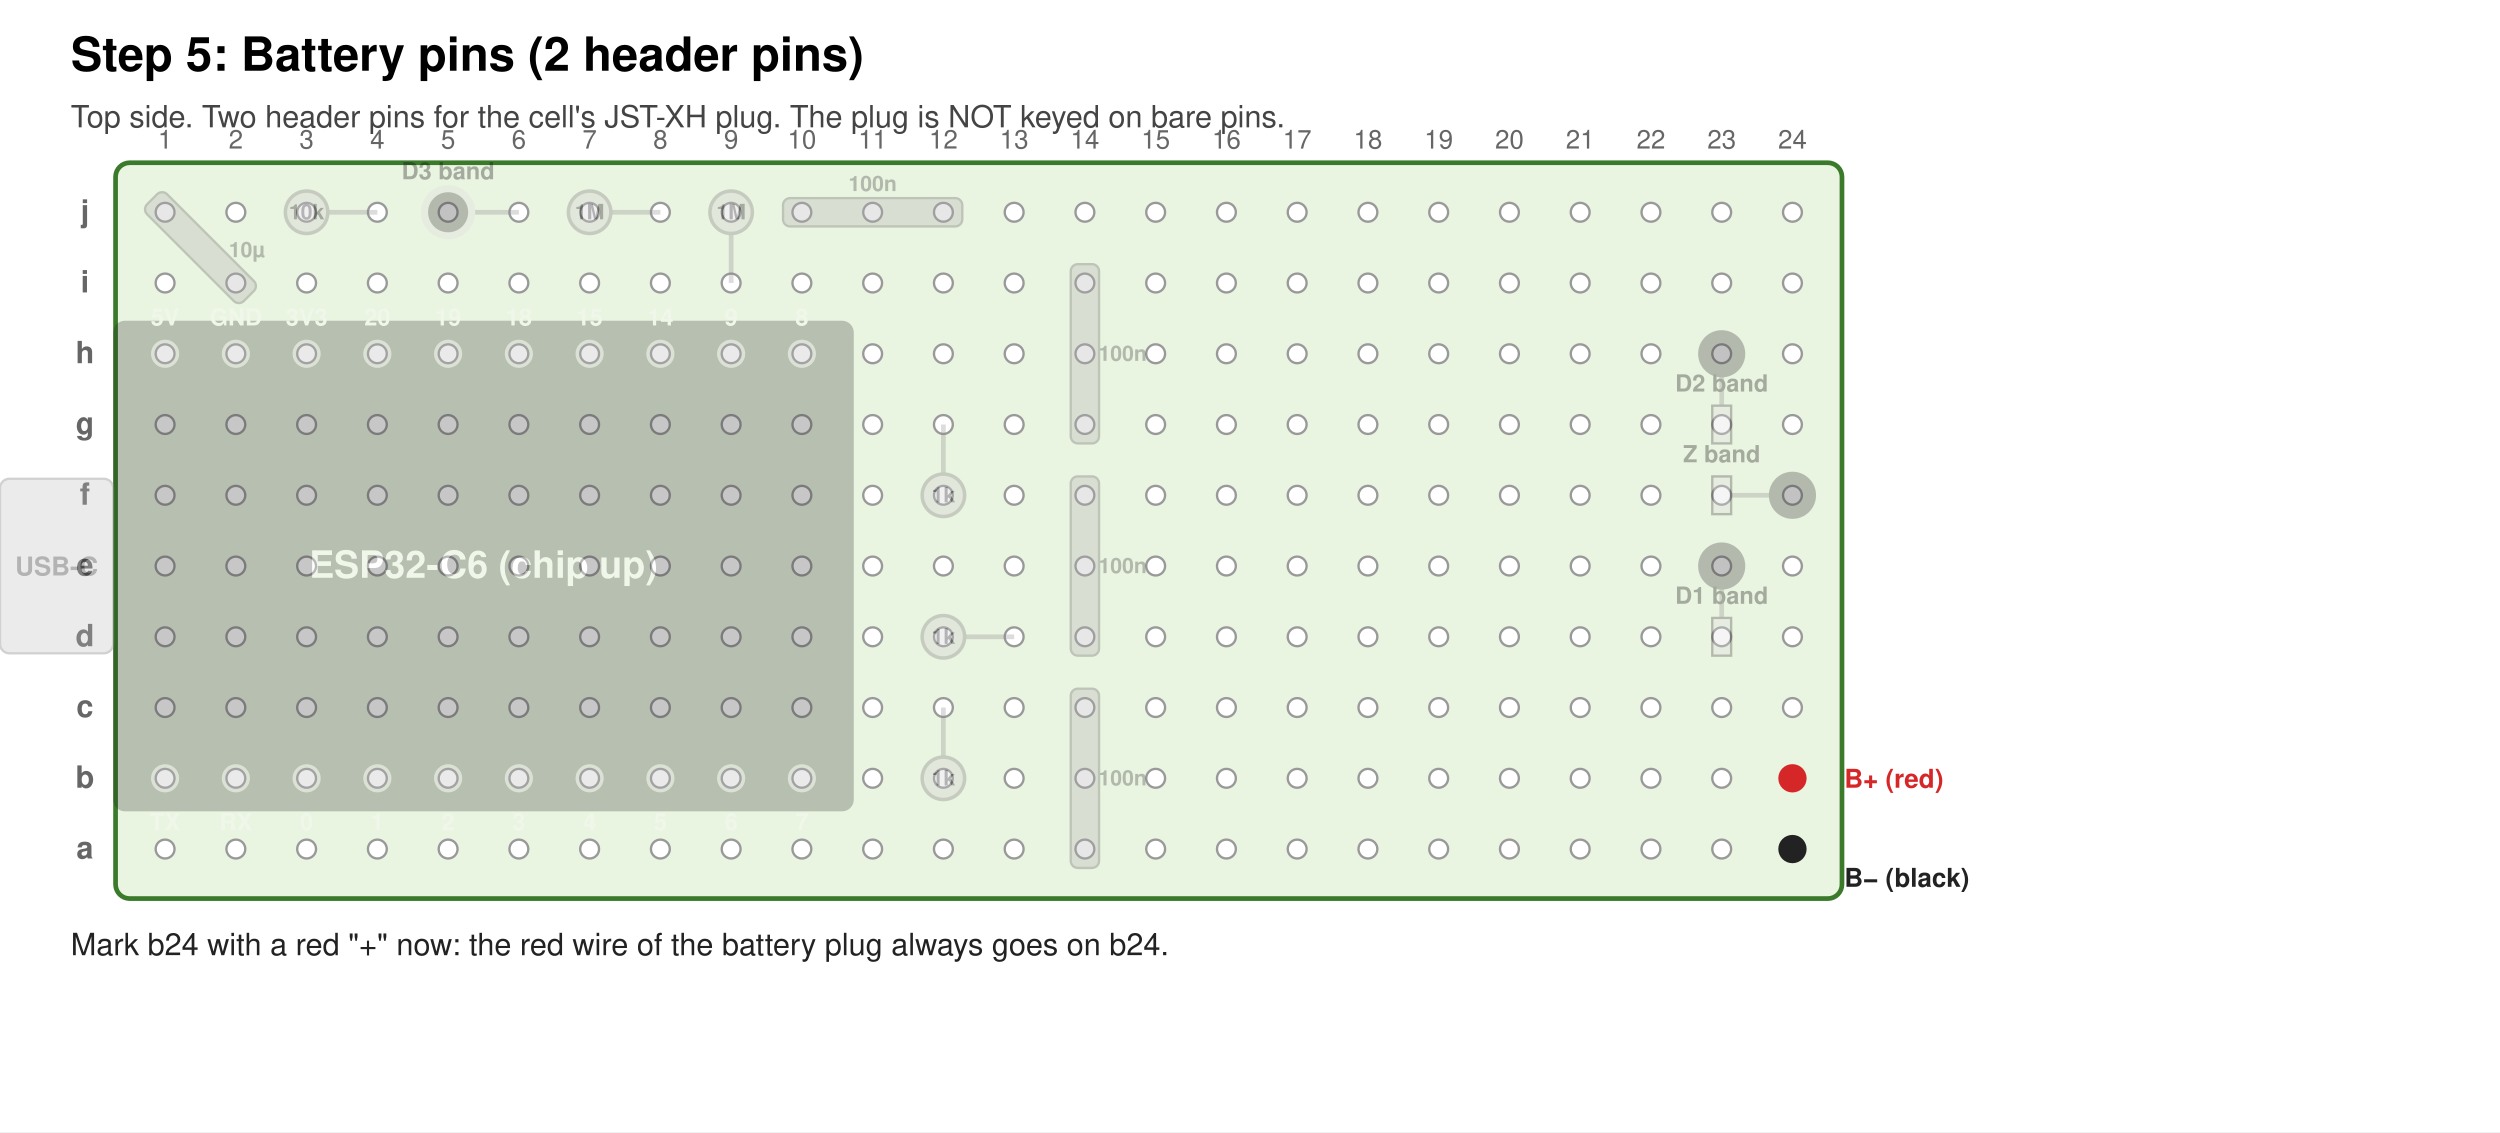
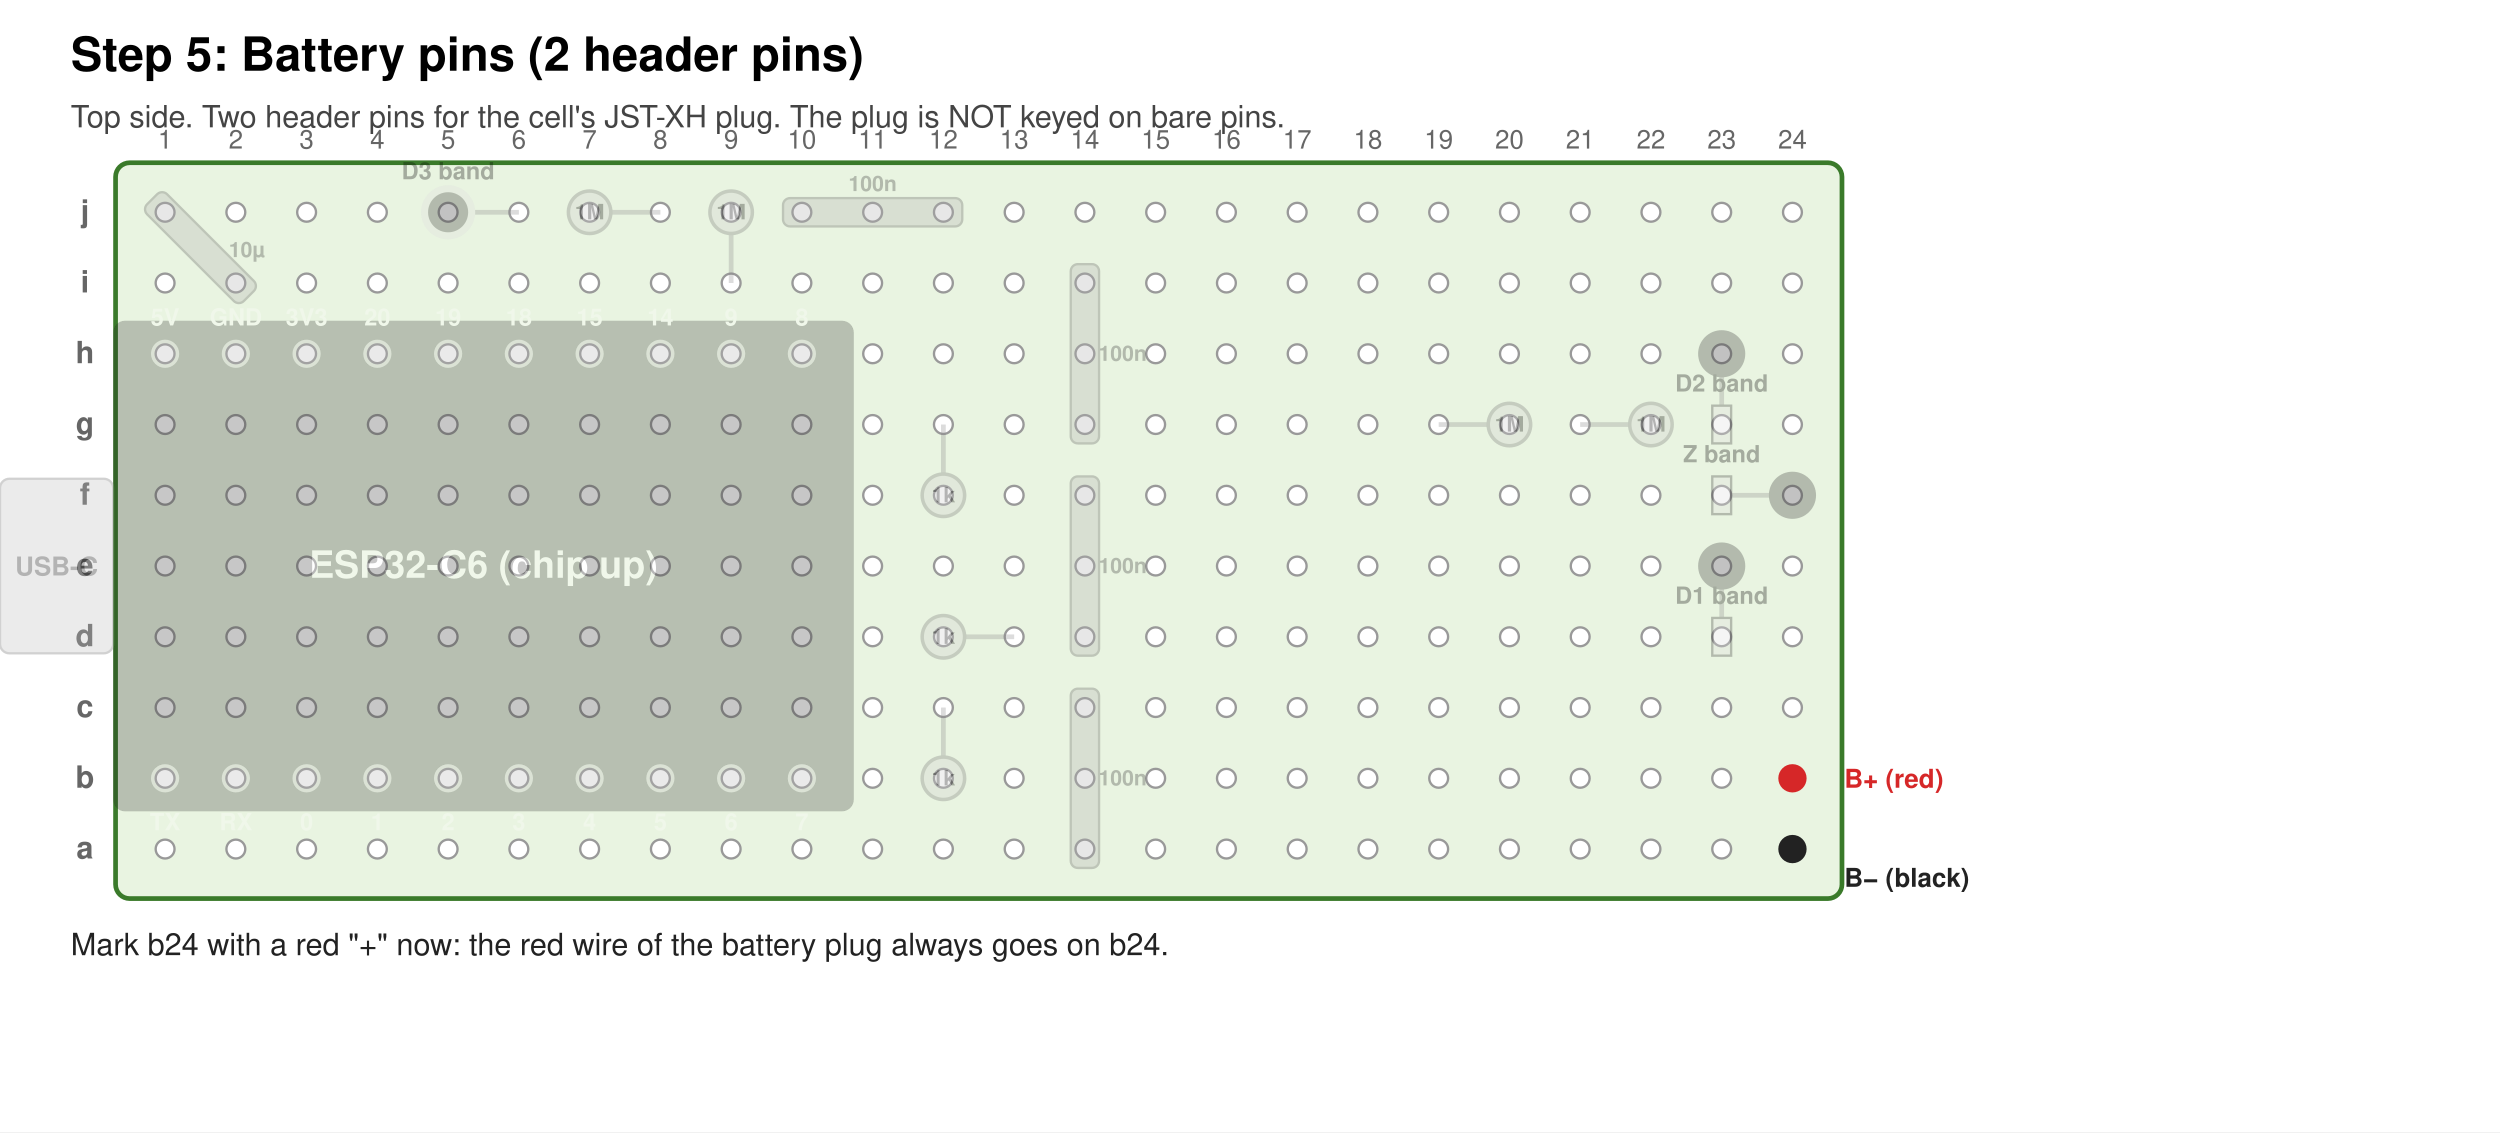
<svg xmlns="http://www.w3.org/2000/svg" width="1060" height="480" font-family="Helvetica,Arial">
  <defs>
    <filter id="mute">
      <feColorMatrix type="saturate" values="0" />
    </filter>
  </defs>
  <rect width="100%" height="100%" fill="#ffffff" />
  <text x="30" y="30" font-size="20" font-weight="bold">Step 5: Battery pins (2 header pins)</text>
  <text x="30" y="54" font-size="13" fill="#444">Top side. Two header pins for the cell's JST-XH plug. The plug is NOT keyed on bare pins.</text>
  <rect x="49" y="69" width="732" height="312" rx="6" fill="#e9f4e1" stroke="#3a7a2a" stroke-width="2" />
  <text x="70" y="63" font-size="11" fill="#666" text-anchor="middle">1</text>
  <text x="100" y="63" font-size="11" fill="#666" text-anchor="middle">2</text>
  <text x="130" y="63" font-size="11" fill="#666" text-anchor="middle">3</text>
  <text x="160" y="63" font-size="11" fill="#666" text-anchor="middle">4</text>
  <text x="190" y="63" font-size="11" fill="#666" text-anchor="middle">5</text>
  <text x="220" y="63" font-size="11" fill="#666" text-anchor="middle">6</text>
  <text x="250" y="63" font-size="11" fill="#666" text-anchor="middle">7</text>
  <text x="280" y="63" font-size="11" fill="#666" text-anchor="middle">8</text>
  <text x="310" y="63" font-size="11" fill="#666" text-anchor="middle">9</text>
  <text x="340" y="63" font-size="11" fill="#666" text-anchor="middle">10</text>
  <text x="370" y="63" font-size="11" fill="#666" text-anchor="middle">11</text>
  <text x="400" y="63" font-size="11" fill="#666" text-anchor="middle">12</text>
  <text x="430" y="63" font-size="11" fill="#666" text-anchor="middle">13</text>
  <text x="460" y="63" font-size="11" fill="#666" text-anchor="middle">14</text>
  <text x="490" y="63" font-size="11" fill="#666" text-anchor="middle">15</text>
  <text x="520" y="63" font-size="11" fill="#666" text-anchor="middle">16</text>
  <text x="550" y="63" font-size="11" fill="#666" text-anchor="middle">17</text>
  <text x="580" y="63" font-size="11" fill="#666" text-anchor="middle">18</text>
  <text x="610" y="63" font-size="11" fill="#666" text-anchor="middle">19</text>
  <text x="640" y="63" font-size="11" fill="#666" text-anchor="middle">20</text>
  <text x="670" y="63" font-size="11" fill="#666" text-anchor="middle">21</text>
  <text x="700" y="63" font-size="11" fill="#666" text-anchor="middle">22</text>
  <text x="730" y="63" font-size="11" fill="#666" text-anchor="middle">23</text>
  <text x="760" y="63" font-size="11" fill="#666" text-anchor="middle">24</text>
  <text x="36" y="364" font-size="13" font-weight="bold" fill="#666" text-anchor="middle">a</text>
  <text x="36" y="334" font-size="13" font-weight="bold" fill="#666" text-anchor="middle">b</text>
  <text x="36" y="304" font-size="13" font-weight="bold" fill="#666" text-anchor="middle">c</text>
  <text x="36" y="274" font-size="13" font-weight="bold" fill="#666" text-anchor="middle">d</text>
  <text x="36" y="244" font-size="13" font-weight="bold" fill="#666" text-anchor="middle">e</text>
  <text x="36" y="214" font-size="13" font-weight="bold" fill="#666" text-anchor="middle">f</text>
  <text x="36" y="184" font-size="13" font-weight="bold" fill="#666" text-anchor="middle">g</text>
  <text x="36" y="154" font-size="13" font-weight="bold" fill="#666" text-anchor="middle">h</text>
  <text x="36" y="124" font-size="13" font-weight="bold" fill="#666" text-anchor="middle">i</text>
  <text x="36" y="94" font-size="13" font-weight="bold" fill="#666" text-anchor="middle">j</text>
  <circle cx="70" cy="360" r="4" fill="#fff" stroke="#999" />
  <circle cx="70" cy="330" r="4" fill="#fff" stroke="#999" />
  <circle cx="70" cy="300" r="4" fill="#fff" stroke="#999" />
  <circle cx="70" cy="270" r="4" fill="#fff" stroke="#999" />
  <circle cx="70" cy="240" r="4" fill="#fff" stroke="#999" />
  <circle cx="70" cy="210" r="4" fill="#fff" stroke="#999" />
  <circle cx="70" cy="180" r="4" fill="#fff" stroke="#999" />
  <circle cx="70" cy="150" r="4" fill="#fff" stroke="#999" />
  <circle cx="70" cy="120" r="4" fill="#fff" stroke="#999" />
  <circle cx="70" cy="90" r="4" fill="#fff" stroke="#999" />
  <circle cx="100" cy="360" r="4" fill="#fff" stroke="#999" />
  <circle cx="100" cy="330" r="4" fill="#fff" stroke="#999" />
  <circle cx="100" cy="300" r="4" fill="#fff" stroke="#999" />
  <circle cx="100" cy="270" r="4" fill="#fff" stroke="#999" />
  <circle cx="100" cy="240" r="4" fill="#fff" stroke="#999" />
  <circle cx="100" cy="210" r="4" fill="#fff" stroke="#999" />
  <circle cx="100" cy="180" r="4" fill="#fff" stroke="#999" />
  <circle cx="100" cy="150" r="4" fill="#fff" stroke="#999" />
  <circle cx="100" cy="120" r="4" fill="#fff" stroke="#999" />
  <circle cx="100" cy="90" r="4" fill="#fff" stroke="#999" />
  <circle cx="130" cy="360" r="4" fill="#fff" stroke="#999" />
  <circle cx="130" cy="330" r="4" fill="#fff" stroke="#999" />
  <circle cx="130" cy="300" r="4" fill="#fff" stroke="#999" />
  <circle cx="130" cy="270" r="4" fill="#fff" stroke="#999" />
  <circle cx="130" cy="240" r="4" fill="#fff" stroke="#999" />
  <circle cx="130" cy="210" r="4" fill="#fff" stroke="#999" />
  <circle cx="130" cy="180" r="4" fill="#fff" stroke="#999" />
  <circle cx="130" cy="150" r="4" fill="#fff" stroke="#999" />
  <circle cx="130" cy="120" r="4" fill="#fff" stroke="#999" />
  <circle cx="130" cy="90" r="4" fill="#fff" stroke="#999" />
  <circle cx="160" cy="360" r="4" fill="#fff" stroke="#999" />
  <circle cx="160" cy="330" r="4" fill="#fff" stroke="#999" />
  <circle cx="160" cy="300" r="4" fill="#fff" stroke="#999" />
  <circle cx="160" cy="270" r="4" fill="#fff" stroke="#999" />
  <circle cx="160" cy="240" r="4" fill="#fff" stroke="#999" />
  <circle cx="160" cy="210" r="4" fill="#fff" stroke="#999" />
  <circle cx="160" cy="180" r="4" fill="#fff" stroke="#999" />
  <circle cx="160" cy="150" r="4" fill="#fff" stroke="#999" />
  <circle cx="160" cy="120" r="4" fill="#fff" stroke="#999" />
  <circle cx="160" cy="90" r="4" fill="#fff" stroke="#999" />
  <circle cx="190" cy="360" r="4" fill="#fff" stroke="#999" />
  <circle cx="190" cy="330" r="4" fill="#fff" stroke="#999" />
  <circle cx="190" cy="300" r="4" fill="#fff" stroke="#999" />
  <circle cx="190" cy="270" r="4" fill="#fff" stroke="#999" />
  <circle cx="190" cy="240" r="4" fill="#fff" stroke="#999" />
  <circle cx="190" cy="210" r="4" fill="#fff" stroke="#999" />
  <circle cx="190" cy="180" r="4" fill="#fff" stroke="#999" />
  <circle cx="190" cy="150" r="4" fill="#fff" stroke="#999" />
  <circle cx="190" cy="120" r="4" fill="#fff" stroke="#999" />
  <circle cx="190" cy="90" r="4" fill="#fff" stroke="#999" />
  <circle cx="220" cy="360" r="4" fill="#fff" stroke="#999" />
  <circle cx="220" cy="330" r="4" fill="#fff" stroke="#999" />
  <circle cx="220" cy="300" r="4" fill="#fff" stroke="#999" />
  <circle cx="220" cy="270" r="4" fill="#fff" stroke="#999" />
  <circle cx="220" cy="240" r="4" fill="#fff" stroke="#999" />
  <circle cx="220" cy="210" r="4" fill="#fff" stroke="#999" />
  <circle cx="220" cy="180" r="4" fill="#fff" stroke="#999" />
  <circle cx="220" cy="150" r="4" fill="#fff" stroke="#999" />
  <circle cx="220" cy="120" r="4" fill="#fff" stroke="#999" />
  <circle cx="220" cy="90" r="4" fill="#fff" stroke="#999" />
  <circle cx="250" cy="360" r="4" fill="#fff" stroke="#999" />
  <circle cx="250" cy="330" r="4" fill="#fff" stroke="#999" />
  <circle cx="250" cy="300" r="4" fill="#fff" stroke="#999" />
  <circle cx="250" cy="270" r="4" fill="#fff" stroke="#999" />
  <circle cx="250" cy="240" r="4" fill="#fff" stroke="#999" />
  <circle cx="250" cy="210" r="4" fill="#fff" stroke="#999" />
  <circle cx="250" cy="180" r="4" fill="#fff" stroke="#999" />
  <circle cx="250" cy="150" r="4" fill="#fff" stroke="#999" />
  <circle cx="250" cy="120" r="4" fill="#fff" stroke="#999" />
  <circle cx="250" cy="90" r="4" fill="#fff" stroke="#999" />
  <circle cx="280" cy="360" r="4" fill="#fff" stroke="#999" />
  <circle cx="280" cy="330" r="4" fill="#fff" stroke="#999" />
  <circle cx="280" cy="300" r="4" fill="#fff" stroke="#999" />
  <circle cx="280" cy="270" r="4" fill="#fff" stroke="#999" />
  <circle cx="280" cy="240" r="4" fill="#fff" stroke="#999" />
  <circle cx="280" cy="210" r="4" fill="#fff" stroke="#999" />
  <circle cx="280" cy="180" r="4" fill="#fff" stroke="#999" />
  <circle cx="280" cy="150" r="4" fill="#fff" stroke="#999" />
  <circle cx="280" cy="120" r="4" fill="#fff" stroke="#999" />
  <circle cx="280" cy="90" r="4" fill="#fff" stroke="#999" />
  <circle cx="310" cy="360" r="4" fill="#fff" stroke="#999" />
  <circle cx="310" cy="330" r="4" fill="#fff" stroke="#999" />
  <circle cx="310" cy="300" r="4" fill="#fff" stroke="#999" />
  <circle cx="310" cy="270" r="4" fill="#fff" stroke="#999" />
  <circle cx="310" cy="240" r="4" fill="#fff" stroke="#999" />
  <circle cx="310" cy="210" r="4" fill="#fff" stroke="#999" />
  <circle cx="310" cy="180" r="4" fill="#fff" stroke="#999" />
  <circle cx="310" cy="150" r="4" fill="#fff" stroke="#999" />
  <circle cx="310" cy="120" r="4" fill="#fff" stroke="#999" />
  <circle cx="310" cy="90" r="4" fill="#fff" stroke="#999" />
  <circle cx="340" cy="360" r="4" fill="#fff" stroke="#999" />
  <circle cx="340" cy="330" r="4" fill="#fff" stroke="#999" />
  <circle cx="340" cy="300" r="4" fill="#fff" stroke="#999" />
  <circle cx="340" cy="270" r="4" fill="#fff" stroke="#999" />
  <circle cx="340" cy="240" r="4" fill="#fff" stroke="#999" />
  <circle cx="340" cy="210" r="4" fill="#fff" stroke="#999" />
  <circle cx="340" cy="180" r="4" fill="#fff" stroke="#999" />
  <circle cx="340" cy="150" r="4" fill="#fff" stroke="#999" />
  <circle cx="340" cy="120" r="4" fill="#fff" stroke="#999" />
  <circle cx="340" cy="90" r="4" fill="#fff" stroke="#999" />
  <circle cx="370" cy="360" r="4" fill="#fff" stroke="#999" />
  <circle cx="370" cy="330" r="4" fill="#fff" stroke="#999" />
  <circle cx="370" cy="300" r="4" fill="#fff" stroke="#999" />
  <circle cx="370" cy="270" r="4" fill="#fff" stroke="#999" />
  <circle cx="370" cy="240" r="4" fill="#fff" stroke="#999" />
  <circle cx="370" cy="210" r="4" fill="#fff" stroke="#999" />
  <circle cx="370" cy="180" r="4" fill="#fff" stroke="#999" />
  <circle cx="370" cy="150" r="4" fill="#fff" stroke="#999" />
  <circle cx="370" cy="120" r="4" fill="#fff" stroke="#999" />
  <circle cx="370" cy="90" r="4" fill="#fff" stroke="#999" />
  <circle cx="400" cy="360" r="4" fill="#fff" stroke="#999" />
  <circle cx="400" cy="330" r="4" fill="#fff" stroke="#999" />
  <circle cx="400" cy="300" r="4" fill="#fff" stroke="#999" />
  <circle cx="400" cy="270" r="4" fill="#fff" stroke="#999" />
  <circle cx="400" cy="240" r="4" fill="#fff" stroke="#999" />
  <circle cx="400" cy="210" r="4" fill="#fff" stroke="#999" />
  <circle cx="400" cy="180" r="4" fill="#fff" stroke="#999" />
  <circle cx="400" cy="150" r="4" fill="#fff" stroke="#999" />
  <circle cx="400" cy="120" r="4" fill="#fff" stroke="#999" />
  <circle cx="400" cy="90" r="4" fill="#fff" stroke="#999" />
  <circle cx="430" cy="360" r="4" fill="#fff" stroke="#999" />
  <circle cx="430" cy="330" r="4" fill="#fff" stroke="#999" />
  <circle cx="430" cy="300" r="4" fill="#fff" stroke="#999" />
  <circle cx="430" cy="270" r="4" fill="#fff" stroke="#999" />
  <circle cx="430" cy="240" r="4" fill="#fff" stroke="#999" />
  <circle cx="430" cy="210" r="4" fill="#fff" stroke="#999" />
  <circle cx="430" cy="180" r="4" fill="#fff" stroke="#999" />
  <circle cx="430" cy="150" r="4" fill="#fff" stroke="#999" />
  <circle cx="430" cy="120" r="4" fill="#fff" stroke="#999" />
  <circle cx="430" cy="90" r="4" fill="#fff" stroke="#999" />
  <circle cx="460" cy="360" r="4" fill="#fff" stroke="#999" />
  <circle cx="460" cy="330" r="4" fill="#fff" stroke="#999" />
  <circle cx="460" cy="300" r="4" fill="#fff" stroke="#999" />
  <circle cx="460" cy="270" r="4" fill="#fff" stroke="#999" />
  <circle cx="460" cy="240" r="4" fill="#fff" stroke="#999" />
  <circle cx="460" cy="210" r="4" fill="#fff" stroke="#999" />
  <circle cx="460" cy="180" r="4" fill="#fff" stroke="#999" />
  <circle cx="460" cy="150" r="4" fill="#fff" stroke="#999" />
  <circle cx="460" cy="120" r="4" fill="#fff" stroke="#999" />
  <circle cx="460" cy="90" r="4" fill="#fff" stroke="#999" />
  <circle cx="490" cy="360" r="4" fill="#fff" stroke="#999" />
  <circle cx="490" cy="330" r="4" fill="#fff" stroke="#999" />
  <circle cx="490" cy="300" r="4" fill="#fff" stroke="#999" />
  <circle cx="490" cy="270" r="4" fill="#fff" stroke="#999" />
  <circle cx="490" cy="240" r="4" fill="#fff" stroke="#999" />
  <circle cx="490" cy="210" r="4" fill="#fff" stroke="#999" />
  <circle cx="490" cy="180" r="4" fill="#fff" stroke="#999" />
  <circle cx="490" cy="150" r="4" fill="#fff" stroke="#999" />
  <circle cx="490" cy="120" r="4" fill="#fff" stroke="#999" />
  <circle cx="490" cy="90" r="4" fill="#fff" stroke="#999" />
  <circle cx="520" cy="360" r="4" fill="#fff" stroke="#999" />
  <circle cx="520" cy="330" r="4" fill="#fff" stroke="#999" />
  <circle cx="520" cy="300" r="4" fill="#fff" stroke="#999" />
  <circle cx="520" cy="270" r="4" fill="#fff" stroke="#999" />
  <circle cx="520" cy="240" r="4" fill="#fff" stroke="#999" />
  <circle cx="520" cy="210" r="4" fill="#fff" stroke="#999" />
  <circle cx="520" cy="180" r="4" fill="#fff" stroke="#999" />
  <circle cx="520" cy="150" r="4" fill="#fff" stroke="#999" />
  <circle cx="520" cy="120" r="4" fill="#fff" stroke="#999" />
  <circle cx="520" cy="90" r="4" fill="#fff" stroke="#999" />
  <circle cx="550" cy="360" r="4" fill="#fff" stroke="#999" />
  <circle cx="550" cy="330" r="4" fill="#fff" stroke="#999" />
  <circle cx="550" cy="300" r="4" fill="#fff" stroke="#999" />
  <circle cx="550" cy="270" r="4" fill="#fff" stroke="#999" />
  <circle cx="550" cy="240" r="4" fill="#fff" stroke="#999" />
  <circle cx="550" cy="210" r="4" fill="#fff" stroke="#999" />
  <circle cx="550" cy="180" r="4" fill="#fff" stroke="#999" />
  <circle cx="550" cy="150" r="4" fill="#fff" stroke="#999" />
  <circle cx="550" cy="120" r="4" fill="#fff" stroke="#999" />
  <circle cx="550" cy="90" r="4" fill="#fff" stroke="#999" />
  <circle cx="580" cy="360" r="4" fill="#fff" stroke="#999" />
  <circle cx="580" cy="330" r="4" fill="#fff" stroke="#999" />
  <circle cx="580" cy="300" r="4" fill="#fff" stroke="#999" />
  <circle cx="580" cy="270" r="4" fill="#fff" stroke="#999" />
  <circle cx="580" cy="240" r="4" fill="#fff" stroke="#999" />
  <circle cx="580" cy="210" r="4" fill="#fff" stroke="#999" />
  <circle cx="580" cy="180" r="4" fill="#fff" stroke="#999" />
  <circle cx="580" cy="150" r="4" fill="#fff" stroke="#999" />
  <circle cx="580" cy="120" r="4" fill="#fff" stroke="#999" />
  <circle cx="580" cy="90" r="4" fill="#fff" stroke="#999" />
  <circle cx="610" cy="360" r="4" fill="#fff" stroke="#999" />
  <circle cx="610" cy="330" r="4" fill="#fff" stroke="#999" />
  <circle cx="610" cy="300" r="4" fill="#fff" stroke="#999" />
  <circle cx="610" cy="270" r="4" fill="#fff" stroke="#999" />
  <circle cx="610" cy="240" r="4" fill="#fff" stroke="#999" />
  <circle cx="610" cy="210" r="4" fill="#fff" stroke="#999" />
  <circle cx="610" cy="180" r="4" fill="#fff" stroke="#999" />
  <circle cx="610" cy="150" r="4" fill="#fff" stroke="#999" />
  <circle cx="610" cy="120" r="4" fill="#fff" stroke="#999" />
  <circle cx="610" cy="90" r="4" fill="#fff" stroke="#999" />
  <circle cx="640" cy="360" r="4" fill="#fff" stroke="#999" />
  <circle cx="640" cy="330" r="4" fill="#fff" stroke="#999" />
  <circle cx="640" cy="300" r="4" fill="#fff" stroke="#999" />
  <circle cx="640" cy="270" r="4" fill="#fff" stroke="#999" />
  <circle cx="640" cy="240" r="4" fill="#fff" stroke="#999" />
  <circle cx="640" cy="210" r="4" fill="#fff" stroke="#999" />
  <circle cx="640" cy="180" r="4" fill="#fff" stroke="#999" />
  <circle cx="640" cy="150" r="4" fill="#fff" stroke="#999" />
  <circle cx="640" cy="120" r="4" fill="#fff" stroke="#999" />
  <circle cx="640" cy="90" r="4" fill="#fff" stroke="#999" />
  <circle cx="670" cy="360" r="4" fill="#fff" stroke="#999" />
  <circle cx="670" cy="330" r="4" fill="#fff" stroke="#999" />
  <circle cx="670" cy="300" r="4" fill="#fff" stroke="#999" />
  <circle cx="670" cy="270" r="4" fill="#fff" stroke="#999" />
  <circle cx="670" cy="240" r="4" fill="#fff" stroke="#999" />
  <circle cx="670" cy="210" r="4" fill="#fff" stroke="#999" />
  <circle cx="670" cy="180" r="4" fill="#fff" stroke="#999" />
  <circle cx="670" cy="150" r="4" fill="#fff" stroke="#999" />
  <circle cx="670" cy="120" r="4" fill="#fff" stroke="#999" />
  <circle cx="670" cy="90" r="4" fill="#fff" stroke="#999" />
  <circle cx="700" cy="360" r="4" fill="#fff" stroke="#999" />
  <circle cx="700" cy="330" r="4" fill="#fff" stroke="#999" />
  <circle cx="700" cy="300" r="4" fill="#fff" stroke="#999" />
  <circle cx="700" cy="270" r="4" fill="#fff" stroke="#999" />
  <circle cx="700" cy="240" r="4" fill="#fff" stroke="#999" />
  <circle cx="700" cy="210" r="4" fill="#fff" stroke="#999" />
  <circle cx="700" cy="180" r="4" fill="#fff" stroke="#999" />
  <circle cx="700" cy="150" r="4" fill="#fff" stroke="#999" />
  <circle cx="700" cy="120" r="4" fill="#fff" stroke="#999" />
  <circle cx="700" cy="90" r="4" fill="#fff" stroke="#999" />
  <circle cx="730" cy="360" r="4" fill="#fff" stroke="#999" />
  <circle cx="730" cy="330" r="4" fill="#fff" stroke="#999" />
  <circle cx="730" cy="300" r="4" fill="#fff" stroke="#999" />
  <circle cx="730" cy="270" r="4" fill="#fff" stroke="#999" />
  <circle cx="730" cy="240" r="4" fill="#fff" stroke="#999" />
  <circle cx="730" cy="210" r="4" fill="#fff" stroke="#999" />
  <circle cx="730" cy="180" r="4" fill="#fff" stroke="#999" />
  <circle cx="730" cy="150" r="4" fill="#fff" stroke="#999" />
  <circle cx="730" cy="120" r="4" fill="#fff" stroke="#999" />
  <circle cx="730" cy="90" r="4" fill="#fff" stroke="#999" />
  <circle cx="760" cy="360" r="4" fill="#fff" stroke="#999" />
  <circle cx="760" cy="330" r="4" fill="#fff" stroke="#999" />
  <circle cx="760" cy="300" r="4" fill="#fff" stroke="#999" />
  <circle cx="760" cy="270" r="4" fill="#fff" stroke="#999" />
  <circle cx="760" cy="240" r="4" fill="#fff" stroke="#999" />
  <circle cx="760" cy="210" r="4" fill="#fff" stroke="#999" />
  <circle cx="760" cy="180" r="4" fill="#fff" stroke="#999" />
  <circle cx="760" cy="150" r="4" fill="#fff" stroke="#999" />
  <circle cx="760" cy="120" r="4" fill="#fff" stroke="#999" />
  <circle cx="760" cy="90" r="4" fill="#fff" stroke="#999" />
  <g filter="url(#mute)" opacity="0.3">
    <rect x="48" y="136" width="314" height="208" rx="5" fill="#1b1b1b" opacity="0.85" />
    <rect x="0" y="203" width="48" height="74" rx="4" fill="#bbb" stroke="#666" />
    <text x="24" y="244" font-size="11" text-anchor="middle" font-weight="bold">USB-C</text>
    <circle cx="70" cy="330" r="6" fill="#e0b040" />
    <text x="70" y="352" font-size="10" fill="#fff" text-anchor="middle" font-weight="bold">TX</text>
    <circle cx="100" cy="330" r="6" fill="#e0b040" />
    <text x="100" y="352" font-size="10" fill="#fff" text-anchor="middle" font-weight="bold">RX</text>
    <circle cx="130" cy="330" r="6" fill="#e0b040" />
    <text x="130" y="352" font-size="10" fill="#fff" text-anchor="middle" font-weight="bold">0</text>
    <circle cx="160" cy="330" r="6" fill="#e0b040" />
    <text x="160" y="352" font-size="10" fill="#fff" text-anchor="middle" font-weight="bold">1</text>
    <circle cx="190" cy="330" r="6" fill="#e0b040" />
    <text x="190" y="352" font-size="10" fill="#fff" text-anchor="middle" font-weight="bold">2</text>
    <circle cx="220" cy="330" r="6" fill="#e0b040" />
    <text x="220" y="352" font-size="10" fill="#fff" text-anchor="middle" font-weight="bold">3</text>
    <circle cx="250" cy="330" r="6" fill="#e0b040" />
    <text x="250" y="352" font-size="10" fill="#fff" text-anchor="middle" font-weight="bold">4</text>
    <circle cx="280" cy="330" r="6" fill="#e0b040" />
    <text x="280" y="352" font-size="10" fill="#fff" text-anchor="middle" font-weight="bold">5</text>
    <circle cx="310" cy="330" r="6" fill="#e0b040" />
    <text x="310" y="352" font-size="10" fill="#fff" text-anchor="middle" font-weight="bold">6</text>
    <circle cx="340" cy="330" r="6" fill="#e0b040" />
    <text x="340" y="352" font-size="10" fill="#fff" text-anchor="middle" font-weight="bold">7</text>
    <circle cx="70" cy="150" r="6" fill="#e0b040" />
    <text x="70" y="138" font-size="10" fill="#fff" text-anchor="middle" font-weight="bold">5V</text>
    <circle cx="100" cy="150" r="6" fill="#e0b040" />
    <text x="100" y="138" font-size="10" fill="#fff" text-anchor="middle" font-weight="bold">GND</text>
    <circle cx="130" cy="150" r="6" fill="#e0b040" />
    <text x="130" y="138" font-size="10" fill="#fff" text-anchor="middle" font-weight="bold">3V3</text>
    <circle cx="160" cy="150" r="6" fill="#e0b040" />
    <text x="160" y="138" font-size="10" fill="#fff" text-anchor="middle" font-weight="bold">20</text>
    <circle cx="190" cy="150" r="6" fill="#e0b040" />
    <text x="190" y="138" font-size="10" fill="#fff" text-anchor="middle" font-weight="bold">19</text>
    <circle cx="220" cy="150" r="6" fill="#e0b040" />
    <text x="220" y="138" font-size="10" fill="#fff" text-anchor="middle" font-weight="bold">18</text>
    <circle cx="250" cy="150" r="6" fill="#e0b040" />
    <text x="250" y="138" font-size="10" fill="#fff" text-anchor="middle" font-weight="bold">15</text>
    <circle cx="280" cy="150" r="6" fill="#e0b040" />
    <text x="280" y="138" font-size="10" fill="#fff" text-anchor="middle" font-weight="bold">14</text>
    <circle cx="310" cy="150" r="6" fill="#e0b040" />
    <text x="310" y="138" font-size="10" fill="#fff" text-anchor="middle" font-weight="bold">9</text>
    <circle cx="340" cy="150" r="6" fill="#e0b040" />
    <text x="340" y="138" font-size="10" fill="#fff" text-anchor="middle" font-weight="bold">8</text>
    <text x="205" y="245" font-size="16" fill="#fff" text-anchor="middle" font-weight="bold">ESP32-C6 (chip up)</text>
-     <line x1="130" y1="90" x2="160" y2="90" stroke="#888" stroke-width="2" />
-     <circle cx="130" cy="90" r="9" fill="#e8c88a" stroke="#8a6a2a" stroke-width="1.5" />
-     <text x="130" y="93" font-size="9" text-anchor="middle" font-weight="bold">10k</text>
    <line x1="250" y1="90" x2="280" y2="90" stroke="#888" stroke-width="2" />
    <circle cx="250" cy="90" r="9" fill="#e8c88a" stroke="#8a6a2a" stroke-width="1.5" />
    <text x="250" y="93" font-size="9" text-anchor="middle" font-weight="bold">1M</text>
    <line x1="310" y1="90" x2="310" y2="120" stroke="#888" stroke-width="2" />
    <circle cx="310" cy="90" r="9" fill="#e8c88a" stroke="#8a6a2a" stroke-width="1.5" />
    <text x="310" y="93" font-size="9" text-anchor="middle" font-weight="bold">1M</text>
+     <line x1="700" y1="180" x2="670" y2="180" stroke="#888" stroke-width="2" />
+     <circle cx="700" cy="180" r="9" fill="#e8c88a" stroke="#8a6a2a" stroke-width="1.5" />
+     <text x="700" y="183" font-size="9" text-anchor="middle" font-weight="bold">1M</text>
+     <line x1="640" y1="180" x2="610" y2="180" stroke="#888" stroke-width="2" />
+     <circle cx="640" cy="180" r="9" fill="#e8c88a" stroke="#8a6a2a" stroke-width="1.5" />
+     <text x="640" y="183" font-size="9" text-anchor="middle" font-weight="bold">1M</text>
    <line x1="400" y1="330" x2="400" y2="300" stroke="#888" stroke-width="2" />
    <circle cx="400" cy="330" r="9" fill="#e8c88a" stroke="#8a6a2a" stroke-width="1.5" />
    <text x="400" y="333" font-size="9" text-anchor="middle" font-weight="bold">1k</text>
    <line x1="400" y1="270" x2="430" y2="270" stroke="#888" stroke-width="2" />
    <circle cx="400" cy="270" r="9" fill="#e8c88a" stroke="#8a6a2a" stroke-width="1.5" />
    <text x="400" y="273" font-size="9" text-anchor="middle" font-weight="bold">1k</text>
    <line x1="400" y1="210" x2="400" y2="180" stroke="#888" stroke-width="2" />
    <circle cx="400" cy="210" r="9" fill="#e8c88a" stroke="#8a6a2a" stroke-width="1.5" />
    <text x="400" y="213" font-size="9" text-anchor="middle" font-weight="bold">1k</text>
    <line x1="190" y1="90" x2="220" y2="90" stroke="#888" stroke-width="2" />
    <circle cx="190" cy="90" r="10" fill="#333" />
    <circle cx="190" cy="90" r="10" fill="none" stroke="#ddd" stroke-width="3" />
    <text x="190" y="76" font-size="10" fill="#000" text-anchor="middle" font-weight="bold">D3 band</text>
    <line x1="730" y1="240" x2="730" y2="270" stroke="#888" stroke-width="2" />
    <circle cx="730" cy="240" r="10" fill="#333" />
    <rect x="726" y="262" width="8" height="16" fill="#ddd" stroke="#333" />
    <text x="730" y="256" font-size="10" fill="#000" text-anchor="middle" font-weight="bold">D1 band</text>
    <line x1="730" y1="150" x2="730" y2="180" stroke="#888" stroke-width="2" />
    <circle cx="730" cy="150" r="10" fill="#333" />
    <rect x="726" y="172" width="8" height="16" fill="#ddd" stroke="#333" />
    <text x="730" y="166" font-size="10" fill="#000" text-anchor="middle" font-weight="bold">D2 band</text>
    <line x1="760" y1="210" x2="730" y2="210" stroke="#888" stroke-width="2" />
    <circle cx="760" cy="210" r="10" fill="#333" />
    <rect x="726" y="202" width="8" height="16" fill="#ddd" stroke="#333" />
    <text x="730" y="196" font-size="10" fill="#000" text-anchor="middle" font-weight="bold">Z band</text>
    <rect x="56" y="99" width="58" height="12" rx="3" fill="#7fb2e5" stroke="#2a5a8a" transform="rotate(45.0 85 105)" />
    <text x="97" y="109" font-size="9" fill="#0b2e55" font-weight="bold">10µ</text>
    <rect x="332" y="84" width="76" height="12" rx="3" fill="#7fb2e5" stroke="#2a5a8a" />
    <text x="370" y="81" font-size="9" text-anchor="middle" fill="#0b2e55" font-weight="bold">100n</text>
    <rect x="454" y="292" width="12" height="76" rx="3" fill="#7fb2e5" stroke="#2a5a8a" />
    <text x="476" y="333" font-size="9" text-anchor="middle" fill="#0b2e55" font-weight="bold">100n</text>
    <rect x="454" y="202" width="12" height="76" rx="3" fill="#7fb2e5" stroke="#2a5a8a" />
    <text x="476" y="243" font-size="9" text-anchor="middle" fill="#0b2e55" font-weight="bold">100n</text>
    <rect x="454" y="112" width="12" height="76" rx="3" fill="#7fb2e5" stroke="#2a5a8a" />
    <text x="476" y="153" font-size="9" text-anchor="middle" fill="#0b2e55" font-weight="bold">100n</text>
  </g>
  <circle cx="760" cy="360" r="6" fill="#222" />
  <text x="782" y="376" font-size="11" fill="#222" text-anchor="start" font-weight="bold">B− (black)</text>
  <circle cx="760" cy="330" r="6" fill="#d62728" />
  <text x="782" y="334" font-size="11" fill="#d62728" text-anchor="start" font-weight="bold">B+ (red)</text>
  <text x="30" y="405" font-size="13" fill="#222">Mark b24 with a red "+" now: the red wire of the battery plug always goes on b24.</text>
</svg>
